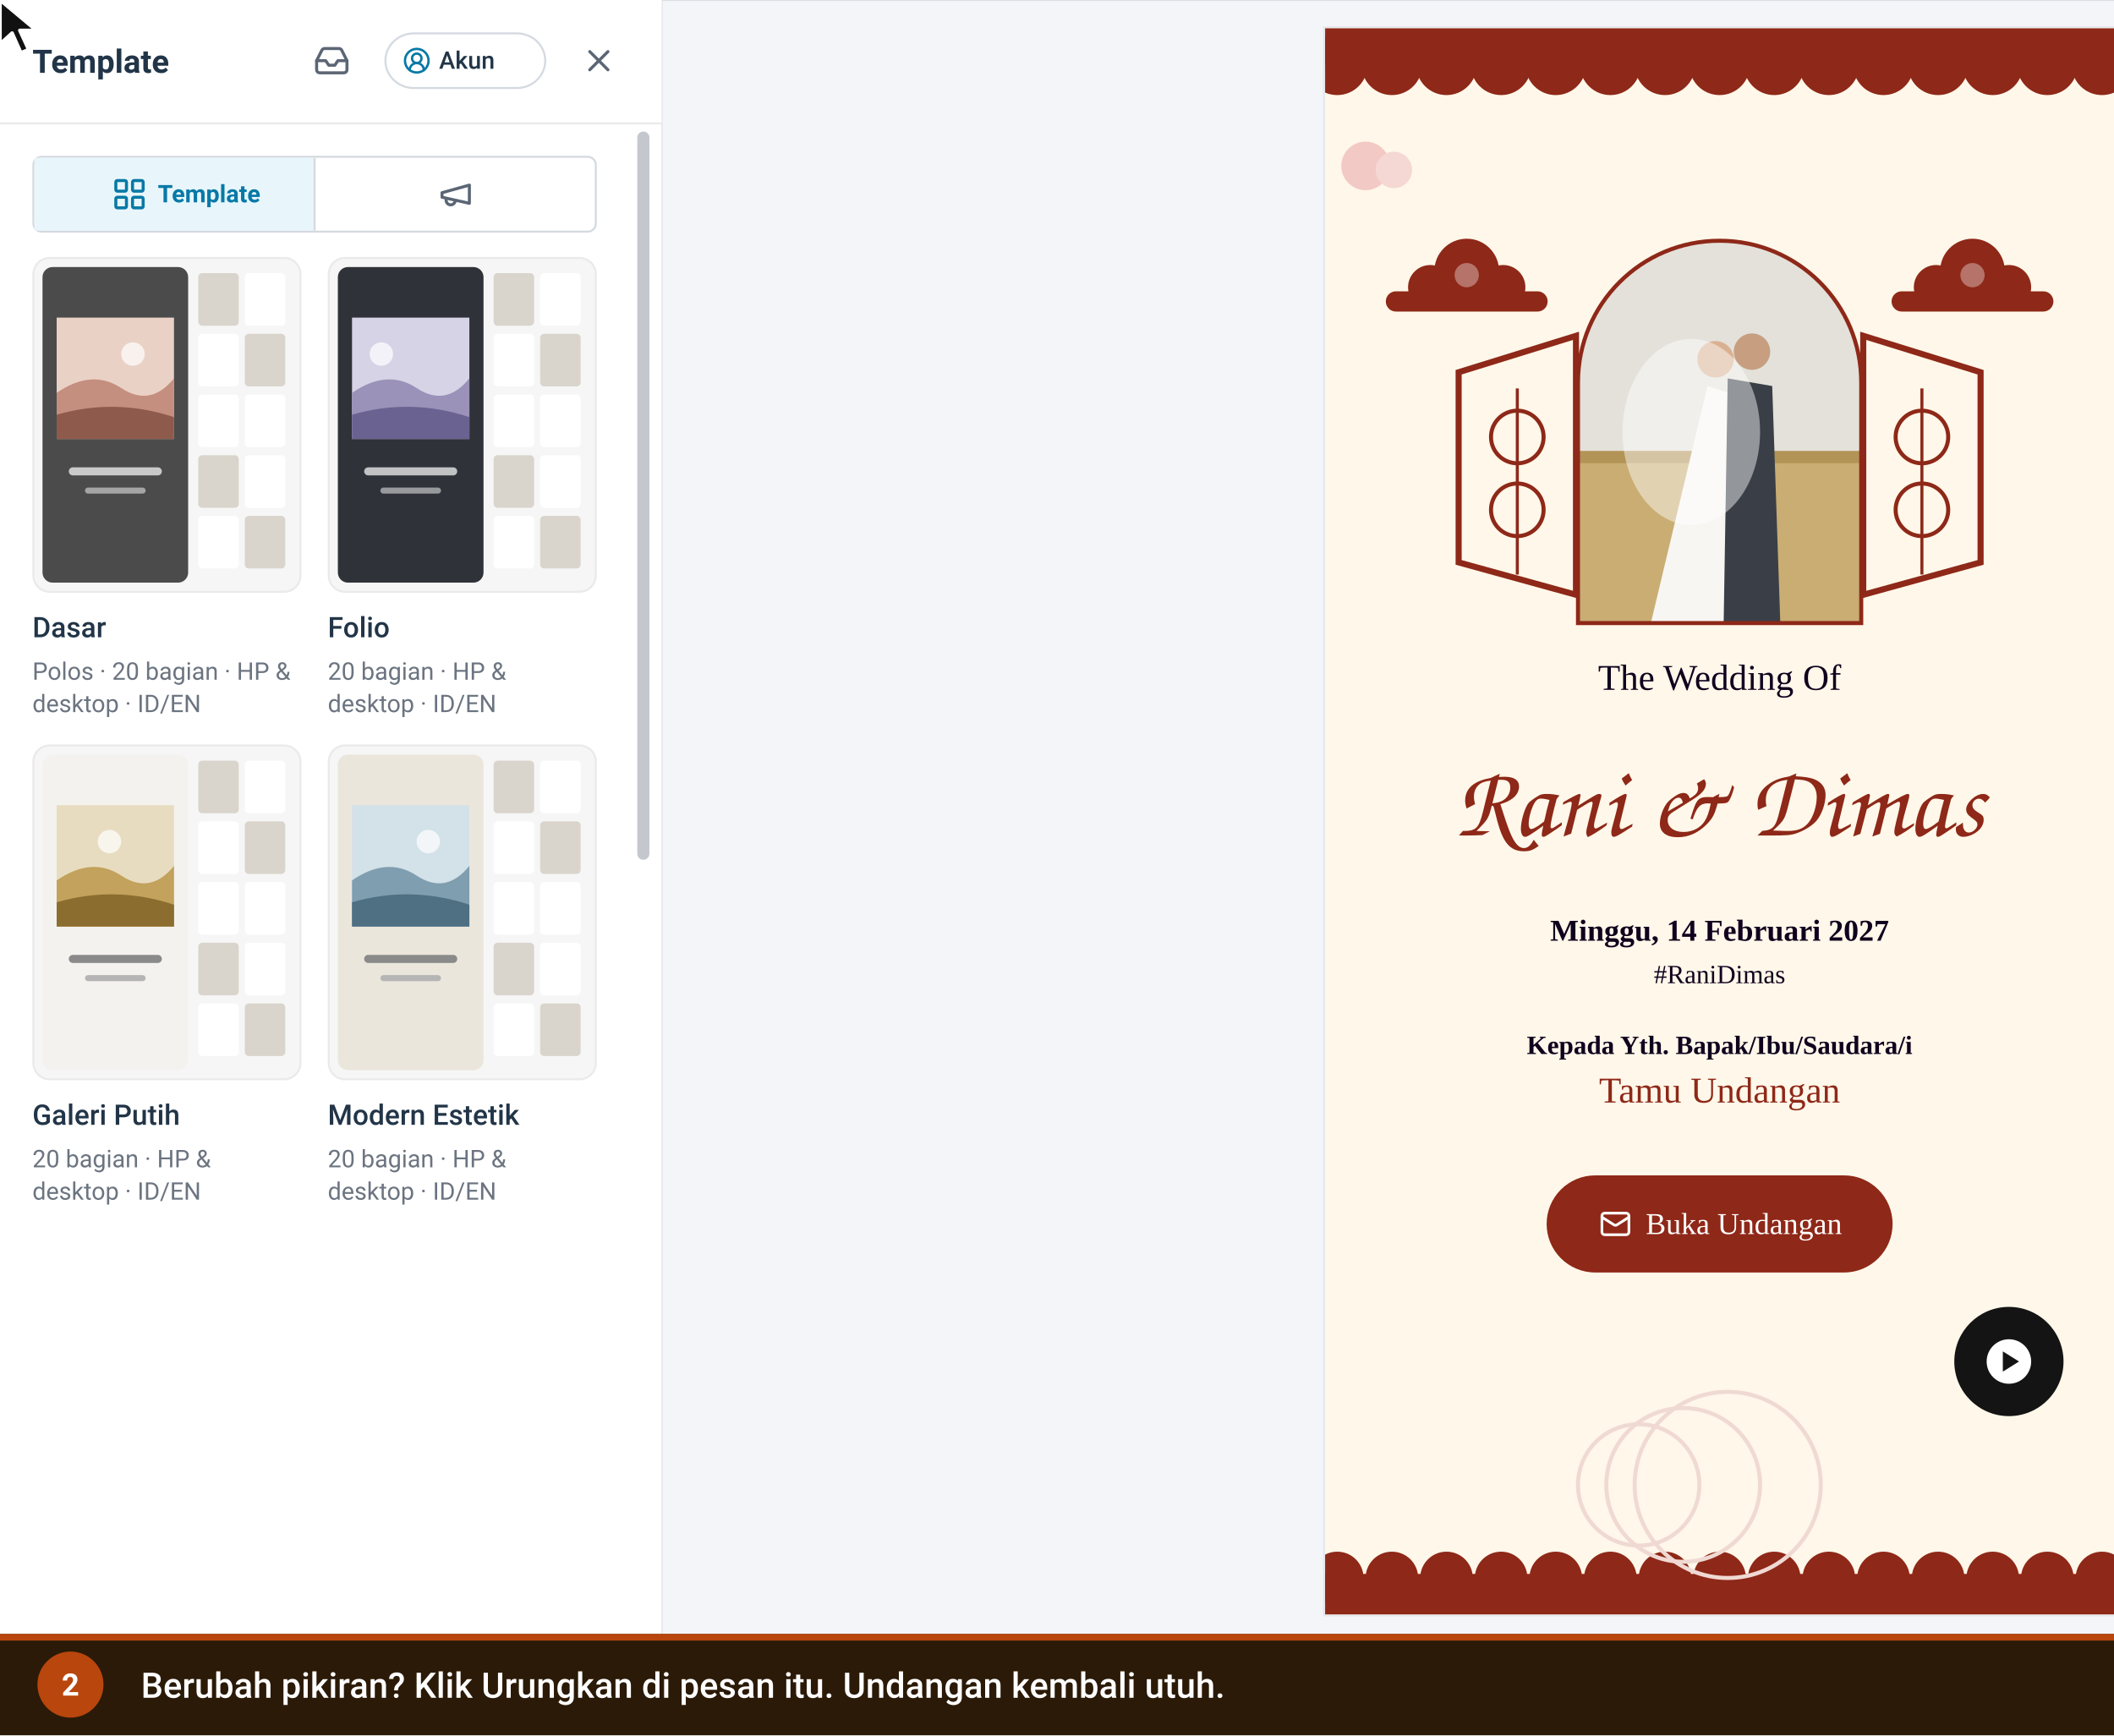
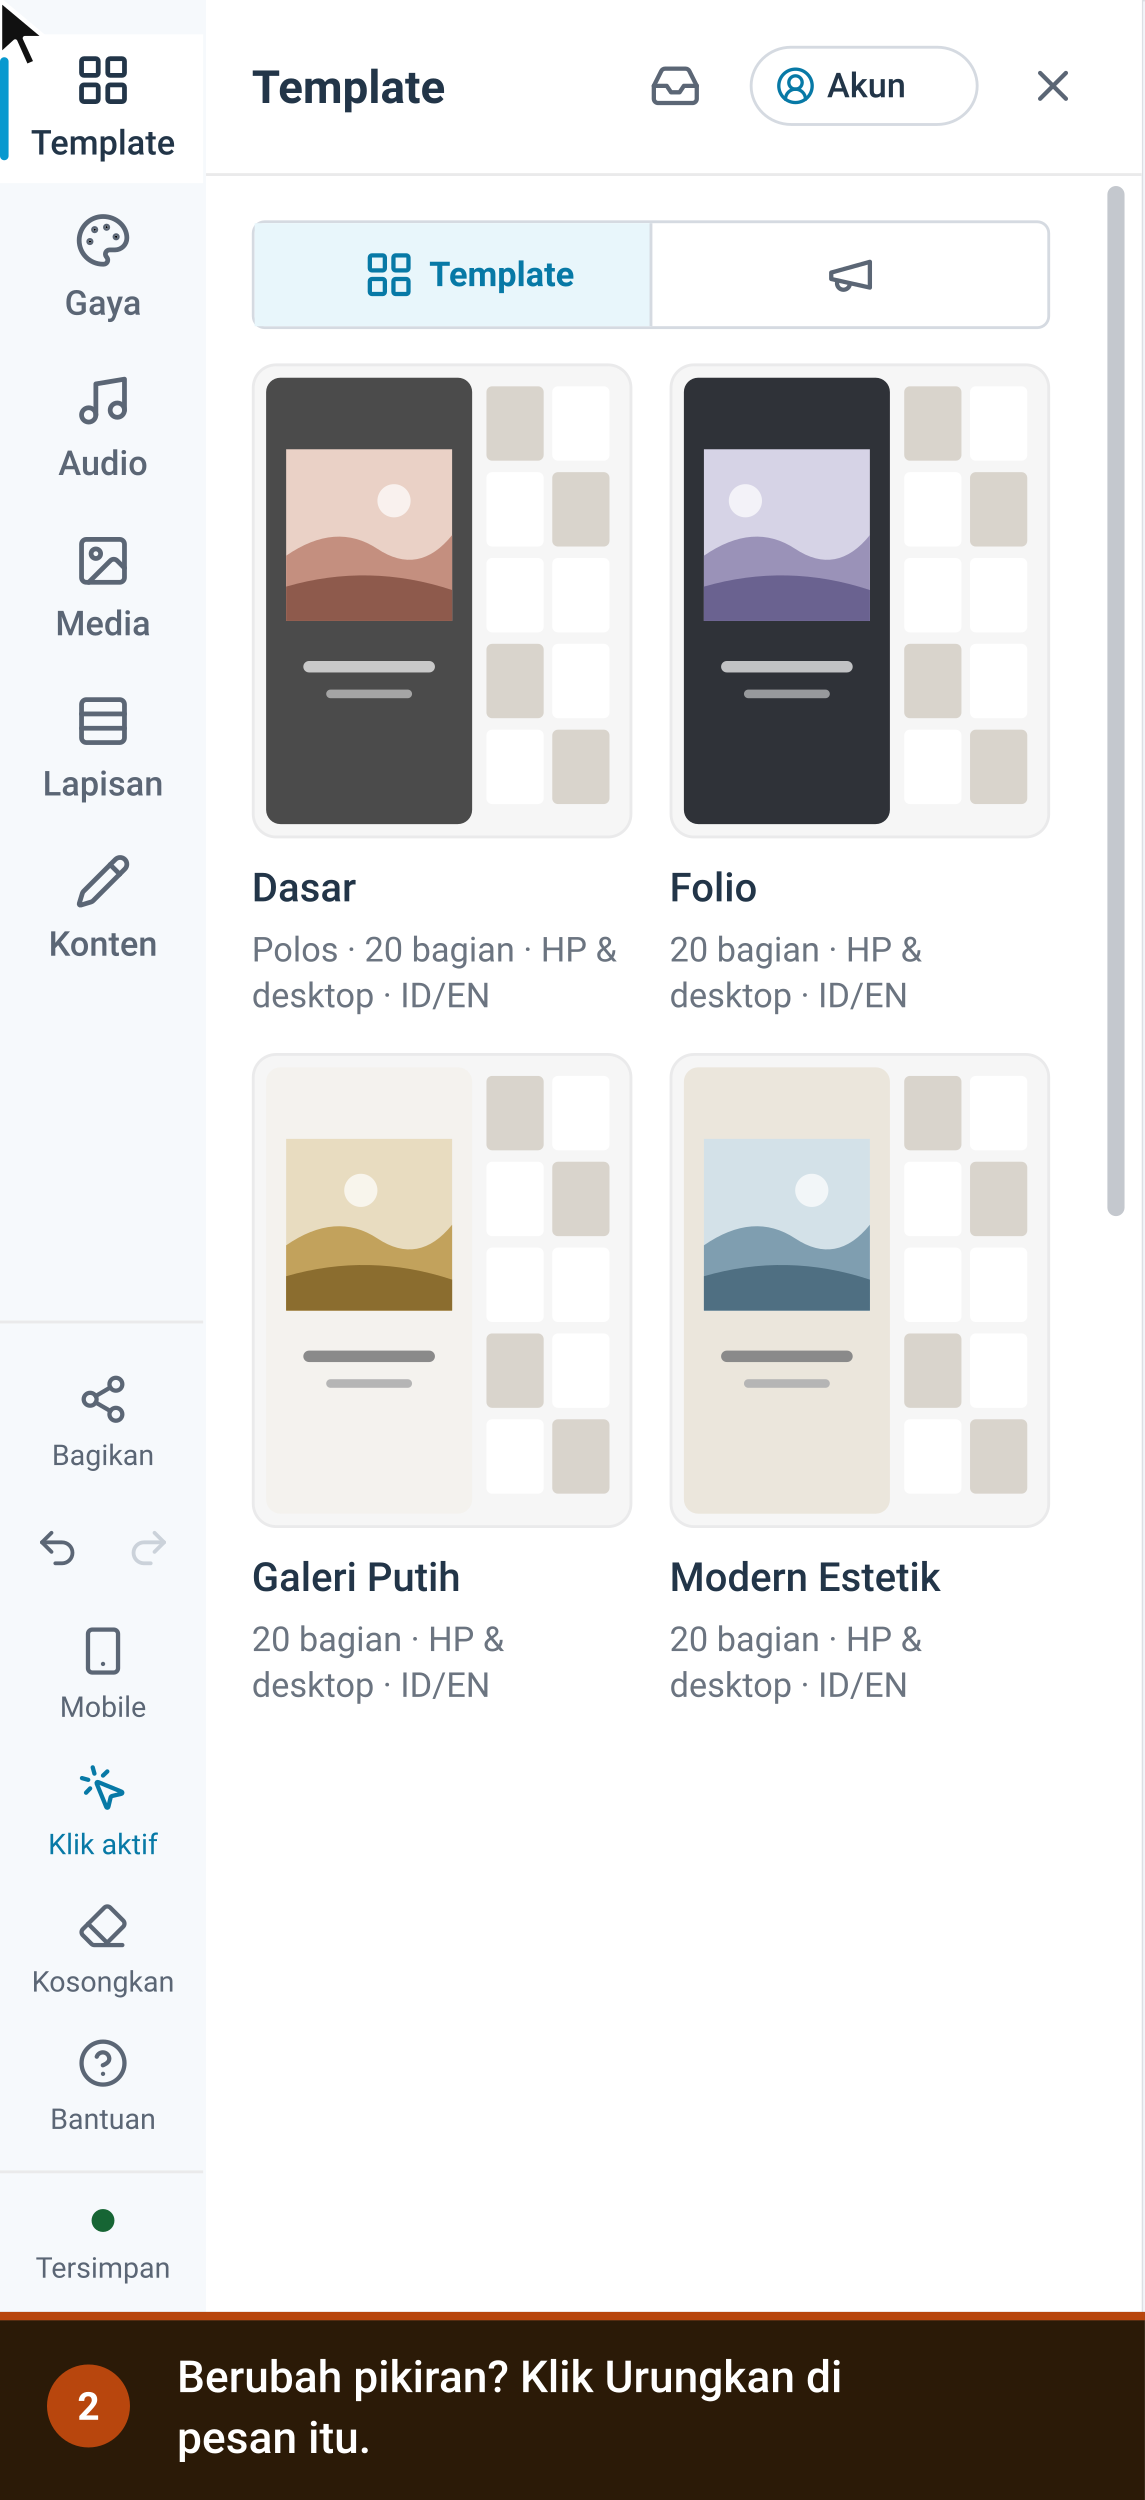
- <svg xmlns="http://www.w3.org/2000/svg" viewBox="0 0 960 788" width="960" height="788" role="img" aria-labelledby="ttl dsc" font-family="Roboto,-apple-system,BlinkMacSystemFont,&quot;Segoe UI&quot;,system-ui,sans-serif" data-total="9.2" data-steps="0,3.8">
-   <style>#e-toast{transform-box:fill-box;transform-origin:center;opacity:0;transform:translateY(24px);animation:v0 9.2s infinite}@keyframes v0{0%{opacity:0;transform:translateY(24px)}4.348%{opacity:0;transform:translateY(24px);animation-timing-function:cubic-bezier(0.23,1,0.32,1)}7.174%{opacity:1;transform:none}56.848%{opacity:1;transform:none;animation-timing-function:cubic-bezier(0.23,1,0.32,1)}58.587%{opacity:0;transform:translateY(24px)}95.109%{opacity:0;transform:translateY(24px)}100%{opacity:0;transform:translateY(24px)}}
- #e-back{transform-box:fill-box;transform-origin:center;opacity:1;animation:v1 9.2s infinite}@keyframes v1{0%{opacity:0}56.848%{opacity:0;animation-timing-function:cubic-bezier(0.23,1,0.32,1)}59.674%{opacity:1}95.109%{opacity:1}100%{opacity:0}}
- #cur{animation:cur 9.2s infinite}@keyframes cur{0%{transform:translate(900px,692px);animation-timing-function:cubic-bezier(0.77,0,0.175,1)}14.457%{transform:translate(576.9px,503.4px);animation-timing-function:cubic-bezier(0.77,0,0.175,1)}41.304%{transform:translate(576.9px,503.4px);animation-timing-function:cubic-bezier(0.77,0,0.175,1)}55.761%{transform:translate(250.8px,707.4px);animation-timing-function:cubic-bezier(0.77,0,0.175,1)}95.109%{transform:translate(250.8px,707.4px);animation-timing-function:cubic-bezier(0.77,0,0.175,1)}100%{transform:translate(900px,692px);animation-timing-function:cubic-bezier(0.77,0,0.175,1)}}
- #r1{opacity:0;transform-origin:250.8px 707.4px;animation:r1 9.2s infinite}@keyframes r1{0%,55.761%{opacity:0;transform:scale(.4);animation-timing-function:cubic-bezier(0.23,1,0.32,1)}56.304%{opacity:1}61.739%{opacity:0;transform:scale(1.5)}100%{opacity:0}}
- #c0,#n0{opacity:0;animation:c0 9.2s infinite}@keyframes c0{0%{opacity:1}41.304%{opacity:1}43.478%{opacity:0}99.457%{opacity:0}100%{opacity:1}}
- #c1,#n1{opacity:1;animation:c1 9.2s infinite}@keyframes c1{0%{opacity:0}41.304%{opacity:0}43.478%{opacity:1}95.109%{opacity:1}97.283%{opacity:0}100%{opacity:0}}
- #prog{transform-origin:0 0;transform:scaleX(1);animation:prog 9.2s linear infinite}@keyframes prog{0%{transform:scaleX(0)}95.109%{transform:scaleX(1)}100%{transform:scaleX(1)}}
+ <svg xmlns="http://www.w3.org/2000/svg" viewBox="0 0 414 904" width="414" height="904" role="img" aria-labelledby="ttl dsc" font-family="Roboto,-apple-system,BlinkMacSystemFont,&quot;Segoe UI&quot;,system-ui,sans-serif" data-total="8.6" data-steps="0,3.6">
+   <style>#e-toast{transform-box:fill-box;transform-origin:center;opacity:0;transform:translateY(24px);animation:v0 8.6s infinite}@keyframes v0{0%{opacity:0;transform:translateY(24px)}4.651%{opacity:0;transform:translateY(24px);animation-timing-function:cubic-bezier(0.23,1,0.32,1)}7.674%{opacity:1;transform:none}56.86%{opacity:1;transform:none;animation-timing-function:cubic-bezier(0.23,1,0.32,1)}58.721%{opacity:0;transform:translateY(24px)}94.767%{opacity:0;transform:translateY(24px)}100%{opacity:0;transform:translateY(24px)}}
+ #cur{animation:cur 8.6s infinite}@keyframes cur{0%{transform:translate(354px,786px);animation-timing-function:cubic-bezier(0.77,0,0.175,1)}14.651%{transform:translate(258.7px,567px);animation-timing-function:cubic-bezier(0.77,0,0.175,1)}41.86%{transform:translate(258.7px,567px);animation-timing-function:cubic-bezier(0.77,0,0.175,1)}55.698%{transform:translate(357px,796.7px);animation-timing-function:cubic-bezier(0.77,0,0.175,1)}94.767%{transform:translate(357px,796.7px);animation-timing-function:cubic-bezier(0.77,0,0.175,1)}100%{transform:translate(354px,786px);animation-timing-function:cubic-bezier(0.77,0,0.175,1)}}
+ #r1{opacity:0;transform-origin:357px 796.7px;animation:r1 8.6s infinite}@keyframes r1{0%,55.698%{opacity:0;transform:scale(.4);animation-timing-function:cubic-bezier(0.23,1,0.32,1)}56.279%{opacity:1}62.093%{opacity:0;transform:scale(1.5)}100%{opacity:0}}
+ #c0,#n0{opacity:0;animation:c0 8.6s infinite}@keyframes c0{0%{opacity:1}41.86%{opacity:1}44.186%{opacity:0}99.419%{opacity:0}100%{opacity:1}}
+ #c1,#n1{opacity:1;animation:c1 8.6s infinite}@keyframes c1{0%{opacity:0}41.86%{opacity:0}44.186%{opacity:1}94.767%{opacity:1}97.093%{opacity:0}100%{opacity:0}}
+ #prog{transform-origin:0 0;transform:scaleX(1);animation:prog 8.6s linear infinite}@keyframes prog{0%{transform:scaleX(0)}94.767%{transform:scaleX(1)}100%{transform:scaleX(1)}}
@media (prefers-reduced-motion:reduce){*{animation:none!important}#cur{display:none}}</style>
  <defs>
    <clipPath id="stage">
-       <rect x="0" y="0" width="960" height="742" />
+       <rect x="0" y="0" width="414" height="836" />
    </clipPath>
  </defs>
-   <rect x="0" y="0" width="960" height="788" rx="0" fill="#eef1f5" />
+   <rect x="0" y="0" width="414" height="904" rx="0" fill="#eef1f5" />
  <g clip-path="url(#stage)">
-     <g id="world" transform="translate(-66.14 -84.52) scale(0.9187)">
+     <g id="world" transform="translate(0 -95.19) scale(1.0347)">
      <rect x="0" y="0" width="1440" height="900" rx="0" fill="#f3f5f9" />
      <rect x="0" y="0" width="1440" height="44" rx="0" fill="#4497ca" />
      <g transform="translate(17 13) scale(0.75)" fill="none" stroke="#ffffff" stroke-width="2" stroke-linecap="round" stroke-linejoin="round">
        <path d="M18 6 6 18" />
        <path d="m6 6 12 12" />
      </g>
      <circle cx="61" cy="22" r="12" fill="#ffffff" />
      <circle cx="61" cy="22" r="6" fill="#4497ca" />
      <text x="83" y="26" font-size="12" fill="#ffffff">Landing Page Studio</text>
      <circle cx="213" cy="22" r="1.6" fill="#ffffff" />
      <text x="223" y="26" font-size="12" fill="#ffffff">Undangan Rani &amp; Dimas</text>
      <rect x="1250.5" y="10.5" width="93" height="24" rx="4" fill="none" stroke="rgba(255,255,255,.6)" stroke-width="1" />
      <text x="1297" y="26" font-size="11" font-weight="600" fill="#ffffff" text-anchor="middle">View analytics</text>
      <text x="1356" y="26" font-size="12" fill="#ffffff">Rina</text>
      <circle cx="1412" cy="22" r="12" fill="#ffffff" />
      <text x="1412" y="26" font-size="11" font-weight="500" fill="#4497ca" text-anchor="middle">R</text>
      <rect x="0" y="44" width="1440" height="48" rx="0" fill="#ffffff" />
      <line x1="0" y1="92" x2="1440" y2="92" stroke="#dcdfe4" stroke-width="1" />
      <line x1="399" y1="44" x2="399" y2="900" stroke="#dcdfe4" stroke-width="1" />
      <text x="16" y="70" font-size="12" font-weight="500" fill="#5b6675">Code</text>
      <text x="60" y="70" font-size="12" font-weight="500" fill="#5b6675">Media</text>
      <text x="109" y="70" font-size="12" font-weight="500" fill="#5b6675">Security</text>
      <text x="169" y="70" font-size="12" font-weight="500" fill="#5b6675">Settings</text>
      <rect x="230" y="57" width="16" height="16" rx="3.52" fill="#4a9de8" />
      <circle cx="235.92" cy="65" r="3.2" fill="none" stroke="#ffffff" stroke-width="1.28" />
      <circle cx="240.08" cy="65" r="3.2" fill="none" stroke="#ffffff" stroke-width="1.28" />
      <text x="253" y="70" font-size="12" font-weight="700" fill="#0f161e">NikahKit</text>
      <defs>
        <linearGradient id="nkInd" x1="0" x2="1">
          <stop offset="0" stop-color="#09afed" />
          <stop offset="1" stop-color="#66d1f9" />
        </linearGradient>
      </defs>
      <rect x="250" y="87" width="28" height="5" rx="2" fill="url(#nkInd)" />
      <g transform="translate(418 57) scale(0.8333333)" fill="none" stroke="#5b6675" stroke-width="2" stroke-linecap="round" stroke-linejoin="round">
        <rect width="18" height="18" x="3" y="3" rx="2" />
        <path d="M9 3v18" />
      </g>
      <g transform="translate(452 57) scale(0.8333333)" fill="none" stroke="#5b6675" stroke-width="2" stroke-linecap="round" stroke-linejoin="round">
        <rect width="18" height="11" x="3" y="11" rx="2" ry="2" />
        <path d="M7 11V7a5 5 0 0 1 10 0v4" />
      </g>
      <rect x="492.5" y="52.5" width="205" height="30" rx="4" fill="#e8f9ef" stroke="#15c15d" stroke-width="1" />
      <text x="501" y="73" font-size="14" fill="#166534">Only you are editing this page</text>
      <rect x="858.5" y="50.5" width="123" height="33" rx="4" fill="#f6f9fc" stroke="#dcdfe4" stroke-width="1" />
      <g transform="translate(867 60) scale(0.5833333)" fill="none" stroke="#5b6675" stroke-width="2" stroke-linecap="round" stroke-linejoin="round">
        <rect width="20" height="14" x="2" y="3" rx="2" />
        <line x1="8" x2="16" y1="21" y2="21" />
        <line x1="12" x2="12" y1="17" y2="21" />
      </g>
      <g transform="translate(897 60) scale(0.5833333)" fill="none" stroke="#5b6675" stroke-width="2" stroke-linecap="round" stroke-linejoin="round">
        <rect width="20" height="14" x="2" y="3" rx="2" />
        <line x1="8" x2="16" y1="21" y2="21" />
        <line x1="12" x2="12" y1="17" y2="21" />
      </g>
      <g transform="translate(927 60) scale(0.5833333)" fill="none" stroke="#5b6675" stroke-width="2" stroke-linecap="round" stroke-linejoin="round">
        <rect width="16" height="20" x="4" y="2" rx="2" ry="2" />
        <line x1="12" x2="12.01" y1="18" y2="18" />
      </g>
      <rect x="952" y="54" width="26" height="26" rx="3" fill="#ffffff" />
      <g transform="translate(957 60) scale(0.5833333)" fill="none" stroke="#5b6675" stroke-width="2" stroke-linecap="round" stroke-linejoin="round">
        <rect width="14" height="20" x="5" y="2" rx="2" ry="2" />
        <path d="M12 18h.01" />
      </g>
      <rect x="990.5" y="53.5" width="35" height="27" rx="4" fill="#ffffff" stroke="#dcdfe4" stroke-width="2" />
      <g transform="translate(1000 59) scale(0.6666667)" fill="none" stroke="#5b6675" stroke-width="2" stroke-linecap="round" stroke-linejoin="round">
        <circle cx="11" cy="11" r="8" />
        <path d="m21 21-4.3-4.3" />
      </g>
      <rect x="1193" y="50" width="82" height="34" rx="4" fill="#ffffff" stroke="#e8ebef" stroke-width="2" />
      <text x="1201" y="72" font-size="13" font-weight="500" fill="#223548">Simpan</text>
      <g transform="translate(1250.5 59.5) scale(0.625)" fill="none" stroke="#223548" stroke-width="2" stroke-linecap="round" stroke-linejoin="round">
        <path d="M15 2H6a2 2 0 0 0-2 2v16a2 2 0 0 0 2 2h12a2 2 0 0 0 2-2V7Z" />
        <path d="M14 2v4a2 2 0 0 0 2 2h4" />
        <path d="M10 9H8" />
        <path d="M16 13H8" />
        <path d="M16 17H8" />
      </g>
      <rect x="1283" y="50" width="151" height="34" rx="4" fill="#0899cf" />
      <text x="1403" y="72" font-size="13" font-weight="500" fill="#ffffff" text-anchor="end">Simpan &amp; Terbitkan</text>
      <g transform="translate(1410.5 59.5) scale(0.625)" fill="none" stroke="#ffffff" stroke-width="2" stroke-linecap="round" stroke-linejoin="round">
        <path d="M4.5 16.5c-1.5 1.26-2 5-2 5s3.74-.5 5-2c.71-.84.7-2.13-.09-2.91a2.18 2.18 0 0 0-2.91-.09z" />
        <path d="m12 15-3-3a22 22 0 0 1 2-3.95A12.88 12.88 0 0 1 22 2c0 2.72-.78 7.5-6 11a22.35 22.35 0 0 1-4 2z" />
        <path d="M9 12H4s.55-3.03 2-4c1.62-1.08 5 0 5 0" />
        <path d="M12 15v5s3.03-.55 4-2c1.08-1.62 0-5 0-5" />
      </g>
      <rect x="0" y="92" width="72" height="808" rx="0" fill="#f6f9fc" />
      <rect x="0" y="104" width="71" height="52" rx="0" fill="#ffffff" />
      <rect x="0" y="112" width="3" height="36" rx="1.5" fill="#0899cf" />
      <g transform="translate(26 110) scale(0.8333333)" fill="none" stroke="#223548" stroke-width="2" stroke-linecap="round" stroke-linejoin="round">
        <rect width="7" height="7" x="3" y="3" rx="1" />
        <rect width="7" height="7" x="14" y="3" rx="1" />
        <rect width="7" height="7" x="14" y="14" rx="1" />
        <rect width="7" height="7" x="3" y="14" rx="1" />
      </g>
      <text x="36" y="146" font-size="12" font-weight="500" fill="#223548" text-anchor="middle">Template</text>
      <g transform="translate(26 166) scale(0.8333333)" fill="none" stroke="#5b6675" stroke-width="2" stroke-linecap="round" stroke-linejoin="round">
        <path d="M12 22a1 1 0 0 1 0-20 10 9 0 0 1 10 9 5 5 0 0 1-5 5h-2.25a1.75 1.75 0 0 0-1.4 2.8l.3.4a1.75 1.75 0 0 1-1.4 2.8z" />
        <circle cx="13.5" cy="6.5" r=".5" fill="currentColor" />
        <circle cx="17.5" cy="10.5" r=".5" fill="currentColor" />
        <circle cx="6.5" cy="12.5" r=".5" fill="currentColor" />
        <circle cx="8.5" cy="7.5" r=".5" fill="currentColor" />
      </g>
      <text x="36" y="202" font-size="12" font-weight="500" fill="#5b6675" text-anchor="middle">Gaya</text>
      <g transform="translate(26 222) scale(0.8333333)" fill="none" stroke="#5b6675" stroke-width="2" stroke-linecap="round" stroke-linejoin="round">
        <path d="M9 18V5l12-2v13" />
        <circle cx="6" cy="18" r="3" />
        <circle cx="18" cy="16" r="3" />
      </g>
      <text x="36" y="258" font-size="12" font-weight="500" fill="#5b6675" text-anchor="middle">Audio</text>
      <g transform="translate(26 278) scale(0.8333333)" fill="none" stroke="#5b6675" stroke-width="2" stroke-linecap="round" stroke-linejoin="round">
        <rect width="18" height="18" x="3" y="3" rx="2" ry="2" />
        <circle cx="9" cy="9" r="2" />
        <path d="m21 15-3.086-3.086a2 2 0 0 0-2.828 0L6 21" />
      </g>
      <text x="36" y="314" font-size="12" font-weight="500" fill="#5b6675" text-anchor="middle">Media</text>
      <g transform="translate(26 334) scale(0.8333333)" fill="none" stroke="#5b6675" stroke-width="2" stroke-linecap="round" stroke-linejoin="round">
        <rect width="18" height="18" x="3" y="3" rx="2" />
        <path d="M21 9H3" />
        <path d="M21 15H3" />
      </g>
      <text x="36" y="370" font-size="12" font-weight="500" fill="#5b6675" text-anchor="middle">Lapisan</text>
      <g transform="translate(26 390) scale(0.8333333)" fill="none" stroke="#5b6675" stroke-width="2" stroke-linecap="round" stroke-linejoin="round">
        <path d="M21.174 6.812a1 1 0 0 0-3.986-3.987L3.842 16.174a2 2 0 0 0-.5.83l-1.321 4.352a.5.5 0 0 0 .623.622l4.353-1.32a2 2 0 0 0 .83-.497z" />
        <path d="m15 5 4 4" />
      </g>
      <text x="36" y="426" font-size="12" font-weight="500" fill="#5b6675" text-anchor="middle">Konten</text>
      <line x1="0" y1="554" x2="71" y2="554" stroke="#eaeaeb" stroke-width="1" />
      <g transform="translate(27 572) scale(0.75)" fill="none" stroke="#5b6675" stroke-width="2" stroke-linecap="round" stroke-linejoin="round">
        <circle cx="18" cy="5" r="3" />
        <circle cx="6" cy="12" r="3" />
        <circle cx="18" cy="19" r="3" />
        <line x1="8.59" x2="15.42" y1="13.51" y2="17.49" />
        <line x1="15.41" x2="8.59" y1="6.51" y2="10.49" />
      </g>
      <text x="36" y="604" font-size="10" fill="#5b6675" text-anchor="middle">Bagikan</text>
      <g transform="translate(12 625) scale(0.6666667)" fill="none" stroke="#5b6675" stroke-width="2" stroke-linecap="round" stroke-linejoin="round">
        <path d="M9 14 4 9l5-5" />
        <path d="M4 9h10.5a5.5 5.5 0 0 1 5.5 5.5a5.5 5.5 0 0 1-5.5 5.5H11" />
      </g>
      <g transform="translate(44 625) scale(0.6666667)" fill="none" stroke="#cbd2da" stroke-width="2" stroke-linecap="round" stroke-linejoin="round">
        <path d="m15 14 5-5-5-5" />
        <path d="M20 9H9.5A5.5 5.5 0 0 0 4 14.5A5.5 5.5 0 0 0 9.5 20H13" />
      </g>
      <g transform="translate(27 660) scale(0.75)" fill="none" stroke="#5b6675" stroke-width="2" stroke-linecap="round" stroke-linejoin="round">
        <rect width="14" height="20" x="5" y="2" rx="2" ry="2" />
        <path d="M12 18h.01" />
      </g>
      <text x="36" y="692" font-size="10" fill="#5b6675" text-anchor="middle">Mobile</text>
      <g transform="translate(27 708) scale(0.75)" fill="none" stroke="#0779a6" stroke-width="2" stroke-linecap="round" stroke-linejoin="round">
        <path d="M14 4.1 12 6" />
        <path d="m5.1 8-2.9-.8" />
        <path d="m6 12-1.9 2" />
        <path d="M7.2 2.2 8 5.1" />
        <path d="M9.037 9.69a.498.498 0 0 1 .653-.653l11 4.5a.5.5 0 0 1-.074.949l-4.349 1.041a1 1 0 0 0-.74.739l-1.04 4.35a.5.5 0 0 1-.95.074z" />
      </g>
      <text x="36" y="740" font-size="10" fill="#0779a6" text-anchor="middle">Klik aktif</text>
      <g transform="translate(27 756) scale(0.75)" fill="none" stroke="#5b6675" stroke-width="2" stroke-linecap="round" stroke-linejoin="round">
        <path d="M21 21H8a2 2 0 0 1-1.42-.587l-3.994-3.999a2 2 0 0 1 0-2.828l10-10a2 2 0 0 1 2.829 0l5.999 6a2 2 0 0 1 0 2.828L12.834 21" />
        <path d="m5.082 11.09 8.828 8.828" />
      </g>
      <text x="36" y="788" font-size="10" fill="#5b6675" text-anchor="middle">Kosongkan</text>
      <g transform="translate(27 804) scale(0.75)" fill="none" stroke="#5b6675" stroke-width="2" stroke-linecap="round" stroke-linejoin="round">
        <circle cx="12" cy="12" r="10" />
        <path d="M9.09 9a3 3 0 0 1 5.83 1c0 2-3 3-3 3" />
        <path d="M12 17h.01" />
      </g>
      <text x="36" y="836" font-size="10" fill="#5b6675" text-anchor="middle">Bantuan</text>
      <rect x="0" y="851" width="71" height="49" rx="0" fill="#f6f9fc" />
      <line x1="0" y1="851" x2="71" y2="851" stroke="#eaeaeb" stroke-width="1" />
      <circle cx="36" cy="868" r="4" fill="#166534" />
      <text x="36" y="888" font-size="10" fill="#5b6675" text-anchor="middle">Tersimpan</text>
      <rect x="72" y="92" width="327" height="808" rx="0" fill="#ffffff" />
      <rect x="726" y="105" width="392" height="786" rx="0" fill="rgba(16,24,40,.06)" />
      <rect x="727" y="106" width="390" height="784" rx="0" fill="#fdf6ee" />
      <rect x="72" y="92" width="327" height="61" rx="0" fill="#ffffff" />
      <text x="88" y="128" font-size="16" font-weight="700" fill="#223548">Template</text>
      <g transform="translate(227 113) scale(0.75)" fill="none" stroke="#5b6675" stroke-width="2" stroke-linecap="round" stroke-linejoin="round">
        <polyline points="22 12 16 12 14 15 10 15 8 12 2 12" />
        <path d="M5.45 5.11 2 12v6a2 2 0 0 0 2 2h16a2 2 0 0 0 2-2v-6l-3.45-6.89A2 2 0 0 0 16.76 4H7.24a2 2 0 0 0-1.79 1.11z" />
      </g>
      <rect x="262.5" y="108.5" width="79" height="27" rx="14" fill="#ffffff" stroke="#d5dae1" stroke-width="1" />
      <g transform="translate(271 115) scale(0.5833333)" fill="none" stroke="#0779a6" stroke-width="2" stroke-linecap="round" stroke-linejoin="round">
        <path d="M18 20a6 6 0 0 0-12 0" />
        <circle cx="12" cy="10" r="4" />
        <circle cx="12" cy="12" r="10" />
      </g>
      <text x="289" y="126" font-size="12" font-weight="500" fill="#223548">Akun</text>
      <g transform="translate(359 113) scale(0.75)" fill="none" stroke="#5b6675" stroke-width="2" stroke-linecap="round" stroke-linejoin="round">
        <path d="M18 6 6 18" />
        <path d="m6 6 12 12" />
      </g>
      <line x1="72" y1="153" x2="399" y2="153" stroke="#eaeaeb" stroke-width="1" />
      <rect x="88.5" y="169.5" width="278" height="37" rx="4" fill="#ffffff" stroke="#d5dae1" stroke-width="1" />
      <rect x="89" y="170" width="138.5" height="36" rx="0" fill="#e8f6fb" />
      <line x1="227.5" y1="170" x2="227.5" y2="206" stroke="#d5dae1" stroke-width="1" />
      <g transform="translate(127 179) scale(0.75)" fill="none" stroke="#0779a6" stroke-width="2" stroke-linecap="round" stroke-linejoin="round">
        <rect width="7" height="7" x="3" y="3" rx="1" />
        <rect width="7" height="7" x="14" y="3" rx="1" />
        <rect width="7" height="7" x="14" y="14" rx="1" />
        <rect width="7" height="7" x="3" y="14" rx="1" />
      </g>
      <text x="150" y="192" font-size="12" font-weight="600" fill="#0779a6">Template</text>
      <g transform="translate(288.25 179) scale(0.75)" fill="none" stroke="#5b6675" stroke-width="2" stroke-linecap="round" stroke-linejoin="round">
        <path d="m3 11 18-5v12L3 14v-3z" />
        <path d="M11.6 16.8a3 3 0 1 1-5.8-1.6" />
      </g>
      <rect x="88.5" y="219.5" width="132" height="165" rx="8" fill="#f6f6f6" stroke="#eaeaeb" stroke-width="1" />
      <rect x="93" y="224" width="72" height="156" rx="5" fill="#4b4b4b" />
      <defs>
-         <clipPath id="k682">
+         <clipPath id="k670">
          <rect x="100" y="249" width="58" height="60" />
        </clipPath>
      </defs>
-       <g clip-path="url(#k682)">
+       <g clip-path="url(#k670)">
        <rect x="100" y="249" width="58" height="60" rx="0" fill="#ead1c6" />
        <circle cx="137.7" cy="267" r="5.8" fill="rgba(255,255,255,.7)" />
        <path d="M100 286.2 Q117.4 274.2 131.9 283.8 T158 279 V309 H100 Z" fill="#c48f7f" />
        <path d="M100 297 Q129 288.6 158 298.2 V309 H100 Z" fill="#8e5a4c" />
      </g>
      <rect x="106" y="323" width="46" height="4" rx="2" fill="rgba(255,255,255,.7)" />
      <rect x="114" y="333" width="30" height="3" rx="1.5" fill="rgba(255,255,255,.5)" />
      <rect x="170" y="227" width="20" height="26" rx="2" fill="#d9d4cc" />
      <rect x="193" y="227" width="20" height="26" rx="2" fill="#ffffff" />
      <rect x="170" y="257" width="20" height="26" rx="2" fill="#ffffff" />
      <rect x="193" y="257" width="20" height="26" rx="2" fill="#d9d4cc" />
      <rect x="170" y="287" width="20" height="26" rx="2" fill="#ffffff" />
      <rect x="193" y="287" width="20" height="26" rx="2" fill="#ffffff" />
      <rect x="170" y="317" width="20" height="26" rx="2" fill="#d9d4cc" />
      <rect x="193" y="317" width="20" height="26" rx="2" fill="#ffffff" />
      <rect x="170" y="347" width="20" height="26" rx="2" fill="#ffffff" />
      <rect x="193" y="347" width="20" height="26" rx="2" fill="#d9d4cc" />
      <text x="88" y="407" font-size="14" font-weight="500" fill="#223548">Dasar</text>
      <text x="88" y="428" font-size="12" fill="#6b7480">
        <tspan x="88" dy="0">Polos · 20 bagian · HP &amp;</tspan>
        <tspan x="88" dy="16">desktop · ID/EN</tspan>
      </text>
      <rect x="234.5" y="219.5" width="132" height="165" rx="8" fill="#f6f6f6" stroke="#eaeaeb" stroke-width="1" />
      <rect x="239" y="224" width="72" height="156" rx="5" fill="#2f3238" />
      <defs>
-         <clipPath id="k683">
+         <clipPath id="k671">
          <rect x="246" y="249" width="58" height="60" />
        </clipPath>
      </defs>
-       <g clip-path="url(#k683)">
+       <g clip-path="url(#k671)">
        <rect x="246" y="249" width="58" height="60" rx="0" fill="#d6d3e6" />
        <circle cx="260.5" cy="267" r="5.8" fill="rgba(255,255,255,.7)" />
        <path d="M246 286.2 Q263.4 274.2 277.9 283.8 T304 279 V309 H246 Z" fill="#9a92b8" />
        <path d="M246 297 Q275 288.6 304 298.2 V309 H246 Z" fill="#6a6290" />
      </g>
      <rect x="252" y="323" width="46" height="4" rx="2" fill="rgba(255,255,255,.7)" />
      <rect x="260" y="333" width="30" height="3" rx="1.5" fill="rgba(255,255,255,.5)" />
      <rect x="316" y="227" width="20" height="26" rx="2" fill="#d9d4cc" />
      <rect x="339" y="227" width="20" height="26" rx="2" fill="#ffffff" />
      <rect x="316" y="257" width="20" height="26" rx="2" fill="#ffffff" />
      <rect x="339" y="257" width="20" height="26" rx="2" fill="#d9d4cc" />
      <rect x="316" y="287" width="20" height="26" rx="2" fill="#ffffff" />
      <rect x="339" y="287" width="20" height="26" rx="2" fill="#ffffff" />
      <rect x="316" y="317" width="20" height="26" rx="2" fill="#d9d4cc" />
      <rect x="339" y="317" width="20" height="26" rx="2" fill="#ffffff" />
      <rect x="316" y="347" width="20" height="26" rx="2" fill="#ffffff" />
      <rect x="339" y="347" width="20" height="26" rx="2" fill="#d9d4cc" />
      <text x="234" y="407" font-size="14" font-weight="500" fill="#223548">Folio</text>
      <text x="234" y="428" font-size="12" fill="#6b7480">
        <tspan x="234" dy="0">20 bagian · HP &amp;</tspan>
        <tspan x="234" dy="16">desktop · ID/EN</tspan>
      </text>
      <rect x="88.5" y="460.5" width="132" height="165" rx="8" fill="#f6f6f6" stroke="#eaeaeb" stroke-width="1" />
      <rect x="93" y="465" width="72" height="156" rx="5" fill="#f4f2ee" />
      <defs>
-         <clipPath id="k684">
+         <clipPath id="k672">
          <rect x="100" y="490" width="58" height="60" />
        </clipPath>
      </defs>
-       <g clip-path="url(#k684)">
+       <g clip-path="url(#k672)">
        <rect x="100" y="490" width="58" height="60" rx="0" fill="#e8dcc0" />
        <circle cx="126.1" cy="508" r="5.8" fill="rgba(255,255,255,.7)" />
        <path d="M100 527.2 Q117.4 515.2 131.9 524.8 T158 520 V550 H100 Z" fill="#c2a25c" />
        <path d="M100 538 Q129 529.6 158 539.2 V550 H100 Z" fill="#8b6d2f" />
      </g>
      <rect x="106" y="564" width="46" height="4" rx="2" fill="#8a8a8a" />
      <rect x="114" y="574" width="30" height="3" rx="1.5" fill="#b5b5b5" />
      <rect x="170" y="468" width="20" height="26" rx="2" fill="#d9d4cc" />
      <rect x="193" y="468" width="20" height="26" rx="2" fill="#ffffff" />
      <rect x="170" y="498" width="20" height="26" rx="2" fill="#ffffff" />
      <rect x="193" y="498" width="20" height="26" rx="2" fill="#d9d4cc" />
      <rect x="170" y="528" width="20" height="26" rx="2" fill="#ffffff" />
      <rect x="193" y="528" width="20" height="26" rx="2" fill="#ffffff" />
      <rect x="170" y="558" width="20" height="26" rx="2" fill="#d9d4cc" />
      <rect x="193" y="558" width="20" height="26" rx="2" fill="#ffffff" />
      <rect x="170" y="588" width="20" height="26" rx="2" fill="#ffffff" />
      <rect x="193" y="588" width="20" height="26" rx="2" fill="#d9d4cc" />
      <text x="88" y="648" font-size="14" font-weight="500" fill="#223548">Galeri Putih</text>
      <text x="88" y="669" font-size="12" fill="#6b7480">
        <tspan x="88" dy="0">20 bagian · HP &amp;</tspan>
        <tspan x="88" dy="16">desktop · ID/EN</tspan>
      </text>
      <rect x="234.5" y="460.5" width="132" height="165" rx="8" fill="#f6f6f6" stroke="#eaeaeb" stroke-width="1" />
      <rect x="239" y="465" width="72" height="156" rx="5" fill="#ebe6dc" />
      <defs>
-         <clipPath id="k685">
+         <clipPath id="k673">
          <rect x="246" y="490" width="58" height="60" />
        </clipPath>
      </defs>
-       <g clip-path="url(#k685)">
+       <g clip-path="url(#k673)">
        <rect x="246" y="490" width="58" height="60" rx="0" fill="#d3e1e8" />
        <circle cx="283.7" cy="508" r="5.8" fill="rgba(255,255,255,.7)" />
        <path d="M246 527.2 Q263.4 515.2 277.9 524.8 T304 520 V550 H246 Z" fill="#7f9eb0" />
        <path d="M246 538 Q275 529.6 304 539.2 V550 H246 Z" fill="#4f6f82" />
      </g>
      <rect x="252" y="564" width="46" height="4" rx="2" fill="#8a8a8a" />
      <rect x="260" y="574" width="30" height="3" rx="1.5" fill="#b5b5b5" />
      <rect x="316" y="468" width="20" height="26" rx="2" fill="#d9d4cc" />
      <rect x="339" y="468" width="20" height="26" rx="2" fill="#ffffff" />
      <rect x="316" y="498" width="20" height="26" rx="2" fill="#ffffff" />
      <rect x="339" y="498" width="20" height="26" rx="2" fill="#d9d4cc" />
      <rect x="316" y="528" width="20" height="26" rx="2" fill="#ffffff" />
      <rect x="339" y="528" width="20" height="26" rx="2" fill="#ffffff" />
      <rect x="316" y="558" width="20" height="26" rx="2" fill="#d9d4cc" />
      <rect x="339" y="558" width="20" height="26" rx="2" fill="#ffffff" />
      <rect x="316" y="588" width="20" height="26" rx="2" fill="#ffffff" />
      <rect x="339" y="588" width="20" height="26" rx="2" fill="#d9d4cc" />
      <text x="234" y="648" font-size="14" font-weight="500" fill="#223548">Modern Estetik</text>
      <text x="234" y="669" font-size="12" fill="#6b7480">
        <tspan x="234" dy="0">20 bagian · HP &amp;</tspan>
        <tspan x="234" dy="16">desktop · ID/EN</tspan>
      </text>
      <rect x="387" y="157" width="6" height="360" rx="3" fill="#c4c8ce" />
-       <rect x="727" y="106" width="390" height="784" rx="0" fill="#ffffff" />
      <g id="e-toast">
        <rect x="84" y="838" width="303" height="52" rx="4" fill="rgba(16,24,40,.08)" />
        <rect x="83" y="840" width="305" height="52" rx="6" fill="rgba(16,24,40,.04)" />
        <rect x="84" y="836" width="303" height="52" rx="4" fill="#223548" />
        <text x="96" y="867" font-size="14" fill="#ffffff">Halaman dikosongkan.</text>
        <text x="375" y="867" font-size="14" font-weight="700" fill="#7fd3f5" text-anchor="end">Urungkan</text>
      </g>
-       <g id="e-back">
-         <defs>
-           <clipPath id="k687">
-             <rect x="727" y="106" width="390" height="784" />
-           </clipPath>
-         </defs>
-         <g clip-path="url(#k687)">
-           <defs>
-             <clipPath id="k686">
-               <rect x="727" y="106" width="390" height="784" />
-             </clipPath>
-           </defs>
-           <g clip-path="url(#k686)">
-             <rect x="727" y="106" width="390" height="784" rx="0" fill="#FFF7E9" />
-             <rect x="727" y="106" width="390" height="18" rx="0" fill="#8E2818" />
-             <rect x="727" y="870" width="390" height="20" rx="0" fill="#8E2818" />
-             <circle cx="733" cy="124" r="15" fill="#8E2818" />
-             <circle cx="733" cy="872" r="13" fill="#8E2818" />
-             <circle cx="760" cy="124" r="15" fill="#8E2818" />
-             <circle cx="760" cy="872" r="13" fill="#8E2818" />
-             <circle cx="787" cy="124" r="15" fill="#8E2818" />
-             <circle cx="787" cy="872" r="13" fill="#8E2818" />
-             <circle cx="814" cy="124" r="15" fill="#8E2818" />
-             <circle cx="814" cy="872" r="13" fill="#8E2818" />
-             <circle cx="841" cy="124" r="15" fill="#8E2818" />
-             <circle cx="841" cy="872" r="13" fill="#8E2818" />
-             <circle cx="868" cy="124" r="15" fill="#8E2818" />
-             <circle cx="868" cy="872" r="13" fill="#8E2818" />
-             <circle cx="895" cy="124" r="15" fill="#8E2818" />
-             <circle cx="895" cy="872" r="13" fill="#8E2818" />
-             <circle cx="922" cy="124" r="15" fill="#8E2818" />
-             <circle cx="922" cy="872" r="13" fill="#8E2818" />
-             <circle cx="949" cy="124" r="15" fill="#8E2818" />
-             <circle cx="949" cy="872" r="13" fill="#8E2818" />
-             <circle cx="976" cy="124" r="15" fill="#8E2818" />
-             <circle cx="976" cy="872" r="13" fill="#8E2818" />
-             <circle cx="1003" cy="124" r="15" fill="#8E2818" />
-             <circle cx="1003" cy="872" r="13" fill="#8E2818" />
-             <circle cx="1030" cy="124" r="15" fill="#8E2818" />
-             <circle cx="1030" cy="872" r="13" fill="#8E2818" />
-             <circle cx="1057" cy="124" r="15" fill="#8E2818" />
-             <circle cx="1057" cy="872" r="13" fill="#8E2818" />
-             <circle cx="1084" cy="124" r="15" fill="#8E2818" />
-             <circle cx="1084" cy="872" r="13" fill="#8E2818" />
-             <circle cx="1111" cy="124" r="15" fill="#8E2818" />
-             <circle cx="1111" cy="872" r="13" fill="#8E2818" />
-             <circle cx="747" cy="174" r="12" fill="#f2c9c4" />
-             <circle cx="761" cy="176" r="9" fill="#f5d8d3" />
-             <circle cx="779" cy="234" r="11" fill="#8E2818" />
-             <circle cx="815" cy="234" r="11" fill="#8E2818" />
-             <circle cx="797" cy="226" r="16" fill="#8E2818" />
-             <rect x="757" y="236" width="80" height="10" rx="5" fill="#8E2818" />
-             <circle cx="797" cy="228" r="6" fill="rgba(255,255,255,.35)" />
-             <circle cx="1029" cy="234" r="11" fill="#8E2818" />
-             <circle cx="1065" cy="234" r="11" fill="#8E2818" />
-             <circle cx="1047" cy="226" r="16" fill="#8E2818" />
-             <rect x="1007" y="236" width="80" height="10" rx="5" fill="#8E2818" />
-             <circle cx="1047" cy="228" r="6" fill="rgba(255,255,255,.35)" />
-             <path d="M793 276 L851 258 V386 L793 370 Z" fill="none" stroke="#8E2818" stroke-width="3" />
-             <circle cx="822" cy="308" r="13" fill="none" stroke="#8E2818" stroke-width="2" />
-             <circle cx="822" cy="344" r="13" fill="none" stroke="#8E2818" stroke-width="2" />
-             <line x1="822" y1="284" x2="822" y2="376" stroke="#8E2818" stroke-width="1.5" />
-             <path d="M993 258 L1051 276 V370 L993 386 Z" fill="none" stroke="#8E2818" stroke-width="3" />
-             <circle cx="1022" cy="308" r="13" fill="none" stroke="#8E2818" stroke-width="2" />
-             <circle cx="1022" cy="344" r="13" fill="none" stroke="#8E2818" stroke-width="2" />
-             <line x1="1022" y1="284" x2="1022" y2="376" stroke="#8E2818" stroke-width="1.5" />
-             <defs>
-               <clipPath id="a4c26">
-                 <path d="M852 400 V281 a70 70 0 0 1 140 0 V400 Z" />
-               </clipPath>
-             </defs>
-             <g clip-path="url(#a4c26)">
-               <rect x="852" y="211" width="140" height="189" rx="0" fill="#e3e1da" />
-               <rect x="852" y="314.95" width="140" height="85.05" rx="0" fill="#c9ad73" />
-               <rect x="852" y="314.95" width="140" height="6" rx="0" fill="#b39457" />
-               <path d="M916 282.82 L888 400 H944 L928 286.6 Z" fill="#f7f6f2" />
-               <path d="M926 279.04 L924 400 H952 L948 282.82 Z" fill="#3a3f47" />
-               <circle cx="920" cy="269.59" r="9" fill="#d9b192" />
-               <circle cx="938" cy="265.81" r="9" fill="#c79f80" />
-               <ellipse cx="908" cy="305.5" rx="34" ry="46" fill="rgba(255,255,255,.45)" />
-             </g>
-             <path d="M852 400 V281 a70 70 0 0 1 140 0 V400 Z" fill="none" stroke="#8E2818" stroke-width="2" />
-             <text x="922" y="433" font-size="18" fill="#10001E" text-anchor="middle" font-family="Tinos,'Times New Roman',Georgia,serif">The Wedding Of</text>
-             <text x="922" y="505" font-size="50" fill="#8E2818" text-anchor="middle" font-family="MonteCarlo,'Great Vibes','Snell Roundhand','Apple Chancery',cursive">Rani &amp; Dimas</text>
-             <text x="922" y="557" font-size="15" font-weight="700" fill="#10001E" text-anchor="middle" font-family="Tinos,'Times New Roman',Georgia,serif">Minggu, 14 Februari 2027</text>
-             <text x="922" y="578" font-size="13" fill="#10001E" text-anchor="middle" font-family="Tinos,'Times New Roman',Georgia,serif">#RaniDimas</text>
-             <text x="922" y="613" font-size="13" font-weight="700" fill="#10001E" text-anchor="middle" font-family="Tinos,'Times New Roman',Georgia,serif">Kepada Yth. Bapak/Ibu/Saudara/i</text>
-             <text x="922" y="637" font-size="18" fill="#8E2818" text-anchor="middle" font-family="Tinos,'Times New Roman',Georgia,serif">Tamu Undangan</text>
-             <rect x="836.5" y="673" width="171" height="48" rx="24" fill="#8E2818" />
-             <g transform="translate(862.5 689) scale(0.6666667)" fill="none" stroke="#FFFFFF" stroke-width="2" stroke-linecap="round" stroke-linejoin="round">
-               <path d="m22 7-8.991 5.727a2 2 0 0 1-2.009 0L2 7" />
-               <rect x="2" y="4" width="20" height="16" rx="2" />
-             </g>
-             <text x="934" y="702" font-size="15" fill="#FFFFFF" text-anchor="middle" font-family="Tinos,'Times New Roman',Georgia,serif">Buka Undangan</text>
-             <circle cx="882" cy="826" r="30" fill="none" stroke="#f0d9d3" stroke-width="2" />
-             <circle cx="904" cy="826" r="38" fill="none" stroke="#f0d9d3" stroke-width="2" />
-             <circle cx="926" cy="826" r="46" fill="none" stroke="#f0d9d3" stroke-width="2" />
-             <circle cx="1065" cy="765" r="27" fill="#141414" />
-             <circle cx="1065" cy="765" r="11" fill="#ffffff" />
-             <path d="M1062 760 l8 5 l-8 5 z" fill="#141414" />
-           </g>
-         </g>
-       </g>
    </g>
  </g>
-   <circle id="r1" cx="250.8" cy="707.4" r="16" fill="rgba(184,70,13,.18)" stroke="#b8460d" stroke-width="2.5" />
+   <circle id="r1" cx="357" cy="796.7" r="16" fill="rgba(184,70,13,.18)" stroke="#b8460d" stroke-width="2.5" />
  <g id="cur">
    <path d="M0 0 L0 20 L5.5 15 L9.5 24 L13 22.5 L9 13.8 L16.5 13.8 Z" fill="#111" stroke="#fff" stroke-width="1.6" stroke-linejoin="round" />
  </g>
-   <rect x="0" y="742" width="960" height="46" rx="0" fill="#2b1a07" />
-   <rect x="0" y="742" width="960" height="3" fill="rgba(255,255,255,.18)" />
-   <rect id="prog" x="0" y="742" width="960" height="3" fill="#b8460d" />
+   <rect x="0" y="836" width="414" height="68" rx="0" fill="#2b1a07" />
+   <rect x="0" y="836" width="414" height="3" fill="rgba(255,255,255,.18)" />
+   <rect id="prog" x="0" y="836" width="414" height="3" fill="#b8460d" />
  <g id="n0">
-     <circle cx="32" cy="765" r="15" fill="#b8460d" />
-     <text x="32" y="770" font-size="14" font-weight="700" fill="#ffffff" text-anchor="middle">1</text>
+     <circle cx="32" cy="870" r="15" fill="#b8460d" />
+     <text x="32" y="875" font-size="14" font-weight="700" fill="#ffffff" text-anchor="middle">1</text>
  </g>
  <g id="n1">
-     <circle cx="32" cy="765" r="15" fill="#b8460d" />
-     <text x="32" y="770" font-size="14" font-weight="700" fill="#ffffff" text-anchor="middle">2</text>
+     <circle cx="32" cy="870" r="15" fill="#b8460d" />
+     <text x="32" y="875" font-size="14" font-weight="700" fill="#ffffff" text-anchor="middle">2</text>
  </g>
  <g id="c0">
-     <text x="64" y="771" font-size="16" fill="#ffffff" font-weight="500">
-       <tspan x="64" dy="0">Halaman kosong, menu Template terbuka, muncul pesan Halaman dikosongkan.</tspan>
+     <text x="64" y="865" font-size="16" fill="#ffffff" font-weight="500">
+       <tspan x="64" dy="0">Menu Template terbuka. Di bawah muncul</tspan>
+       <tspan x="64" dy="22">pesan Halaman dikosongkan.</tspan>
    </text>
  </g>
  <g id="c1">
-     <text x="64" y="771" font-size="16" fill="#ffffff" font-weight="500">
-       <tspan x="64" dy="0">Berubah pikiran? Klik Urungkan di pesan itu. Undangan kembali utuh.</tspan>
+     <text x="64" y="865" font-size="16" fill="#ffffff" font-weight="500">
+       <tspan x="64" dy="0">Berubah pikiran? Klik Urungkan di</tspan>
+       <tspan x="64" dy="22">pesan itu.</tspan>
    </text>
  </g>
</svg>
